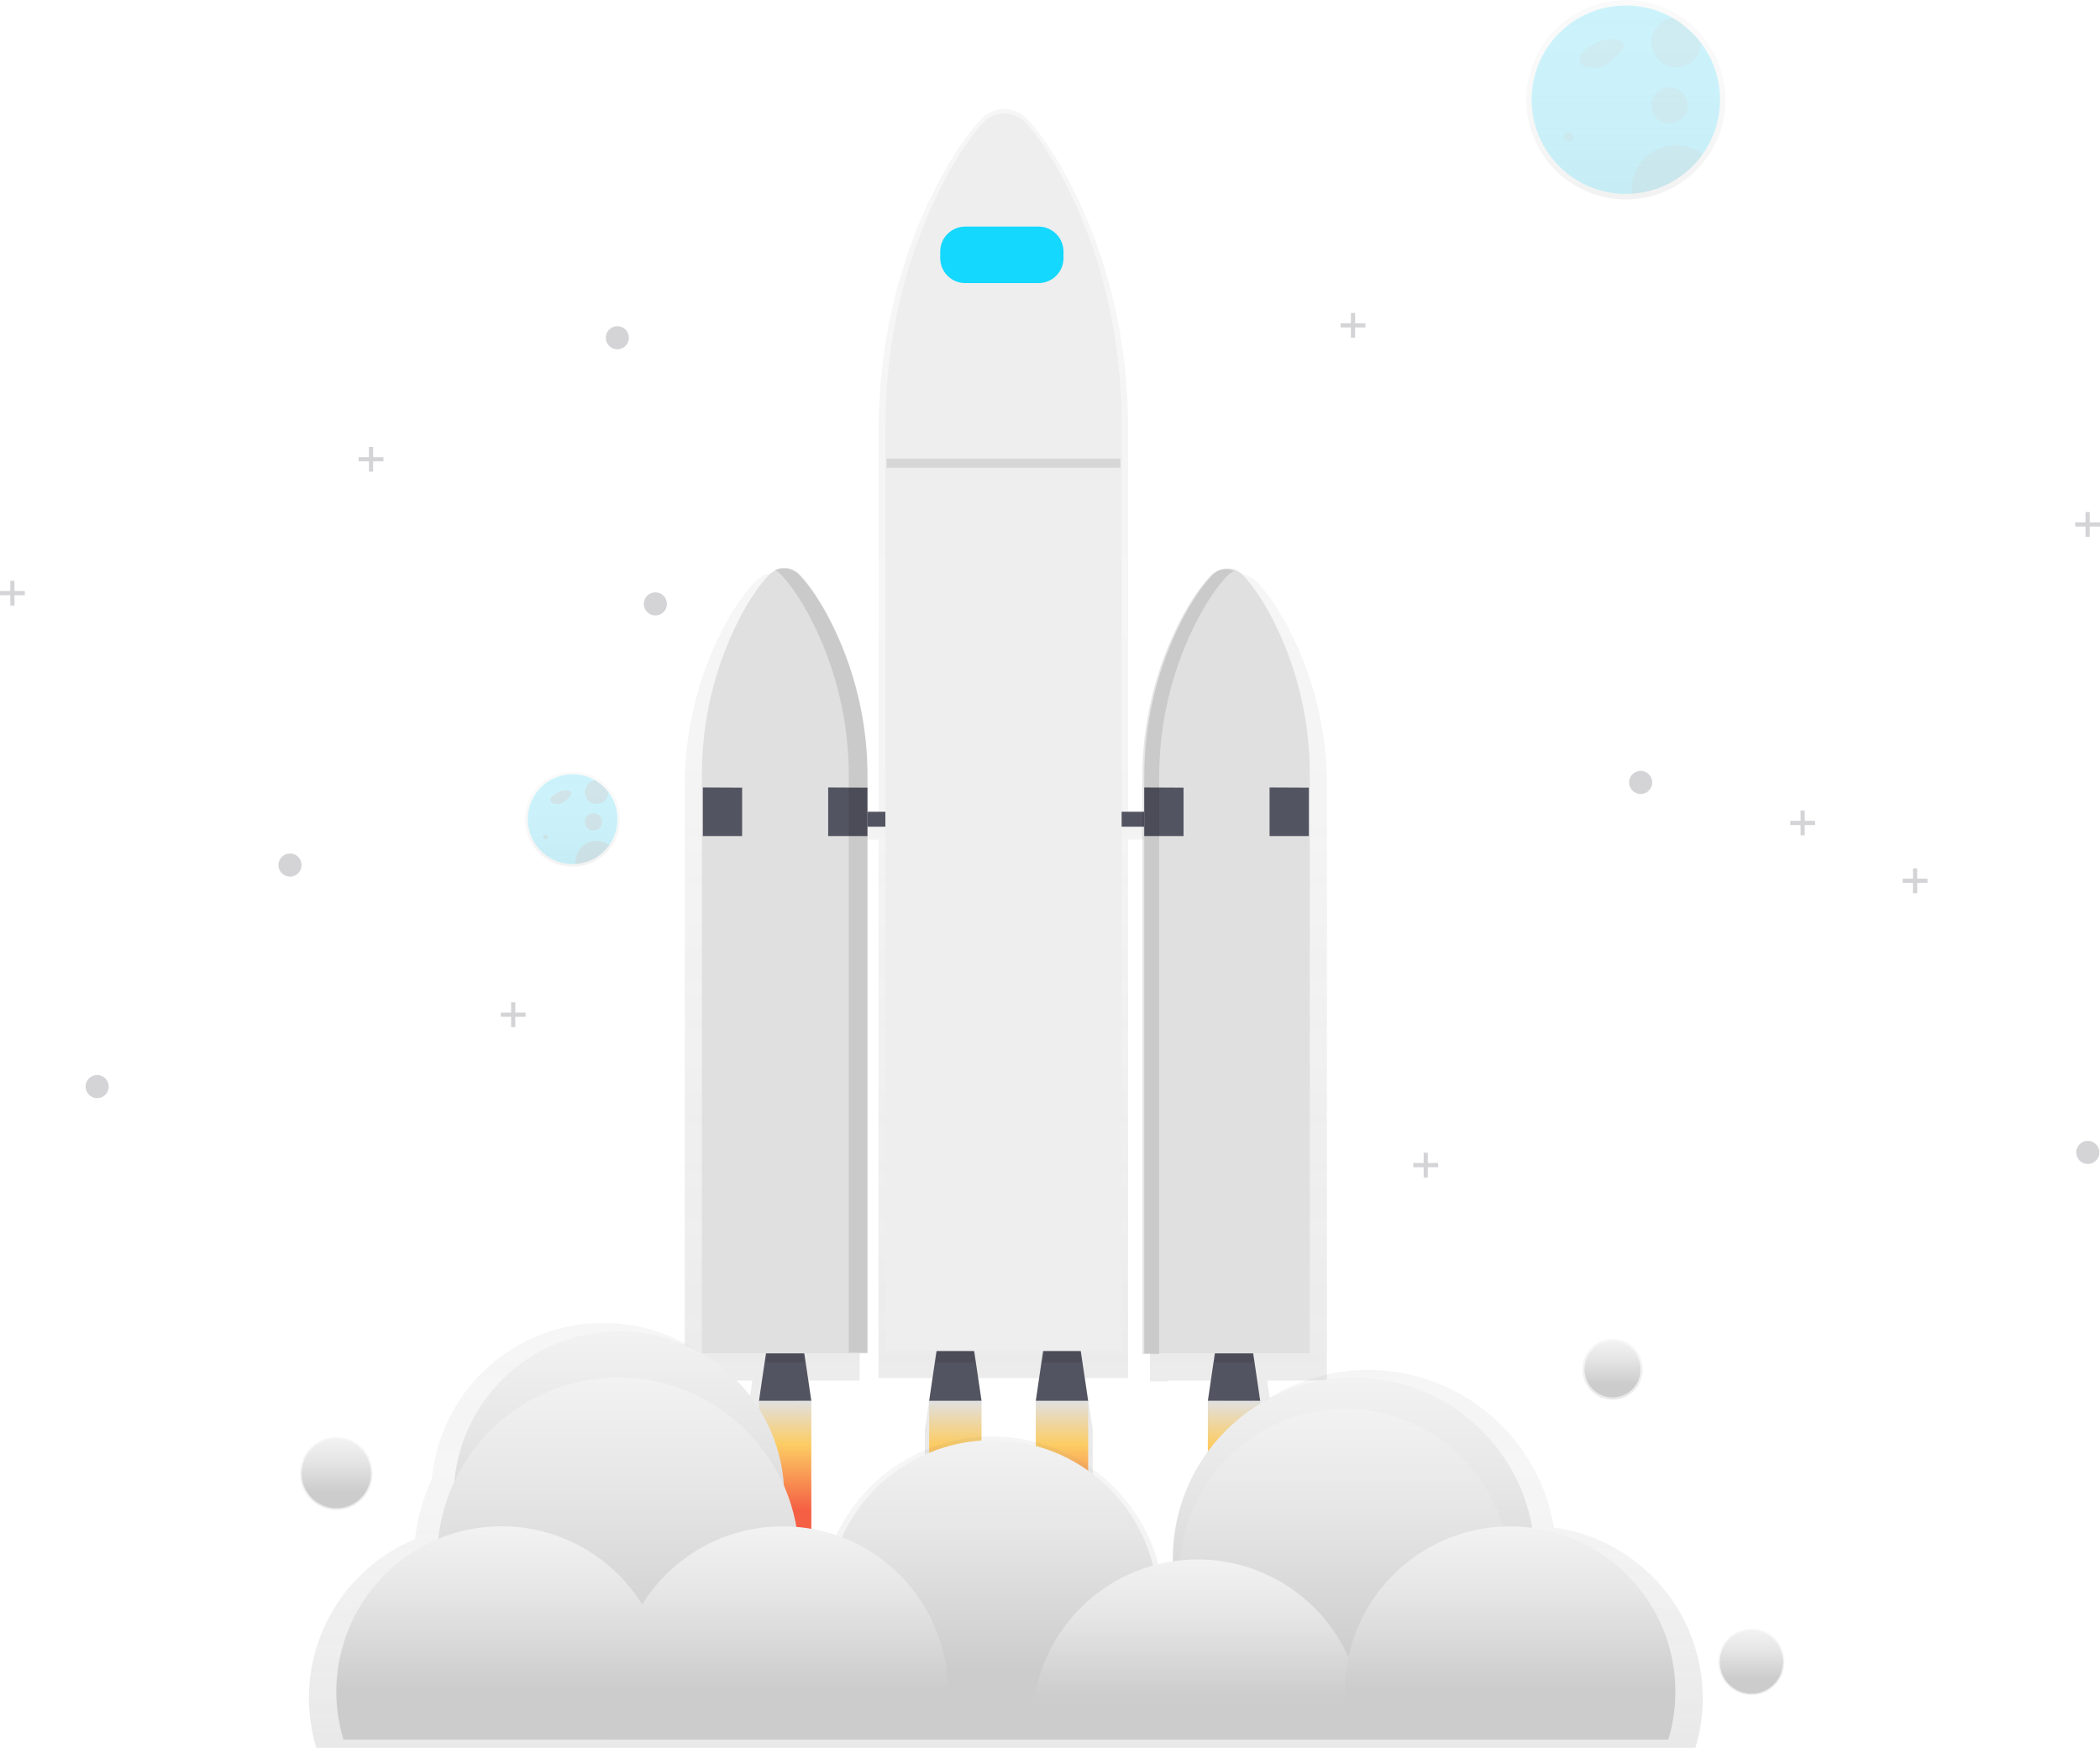
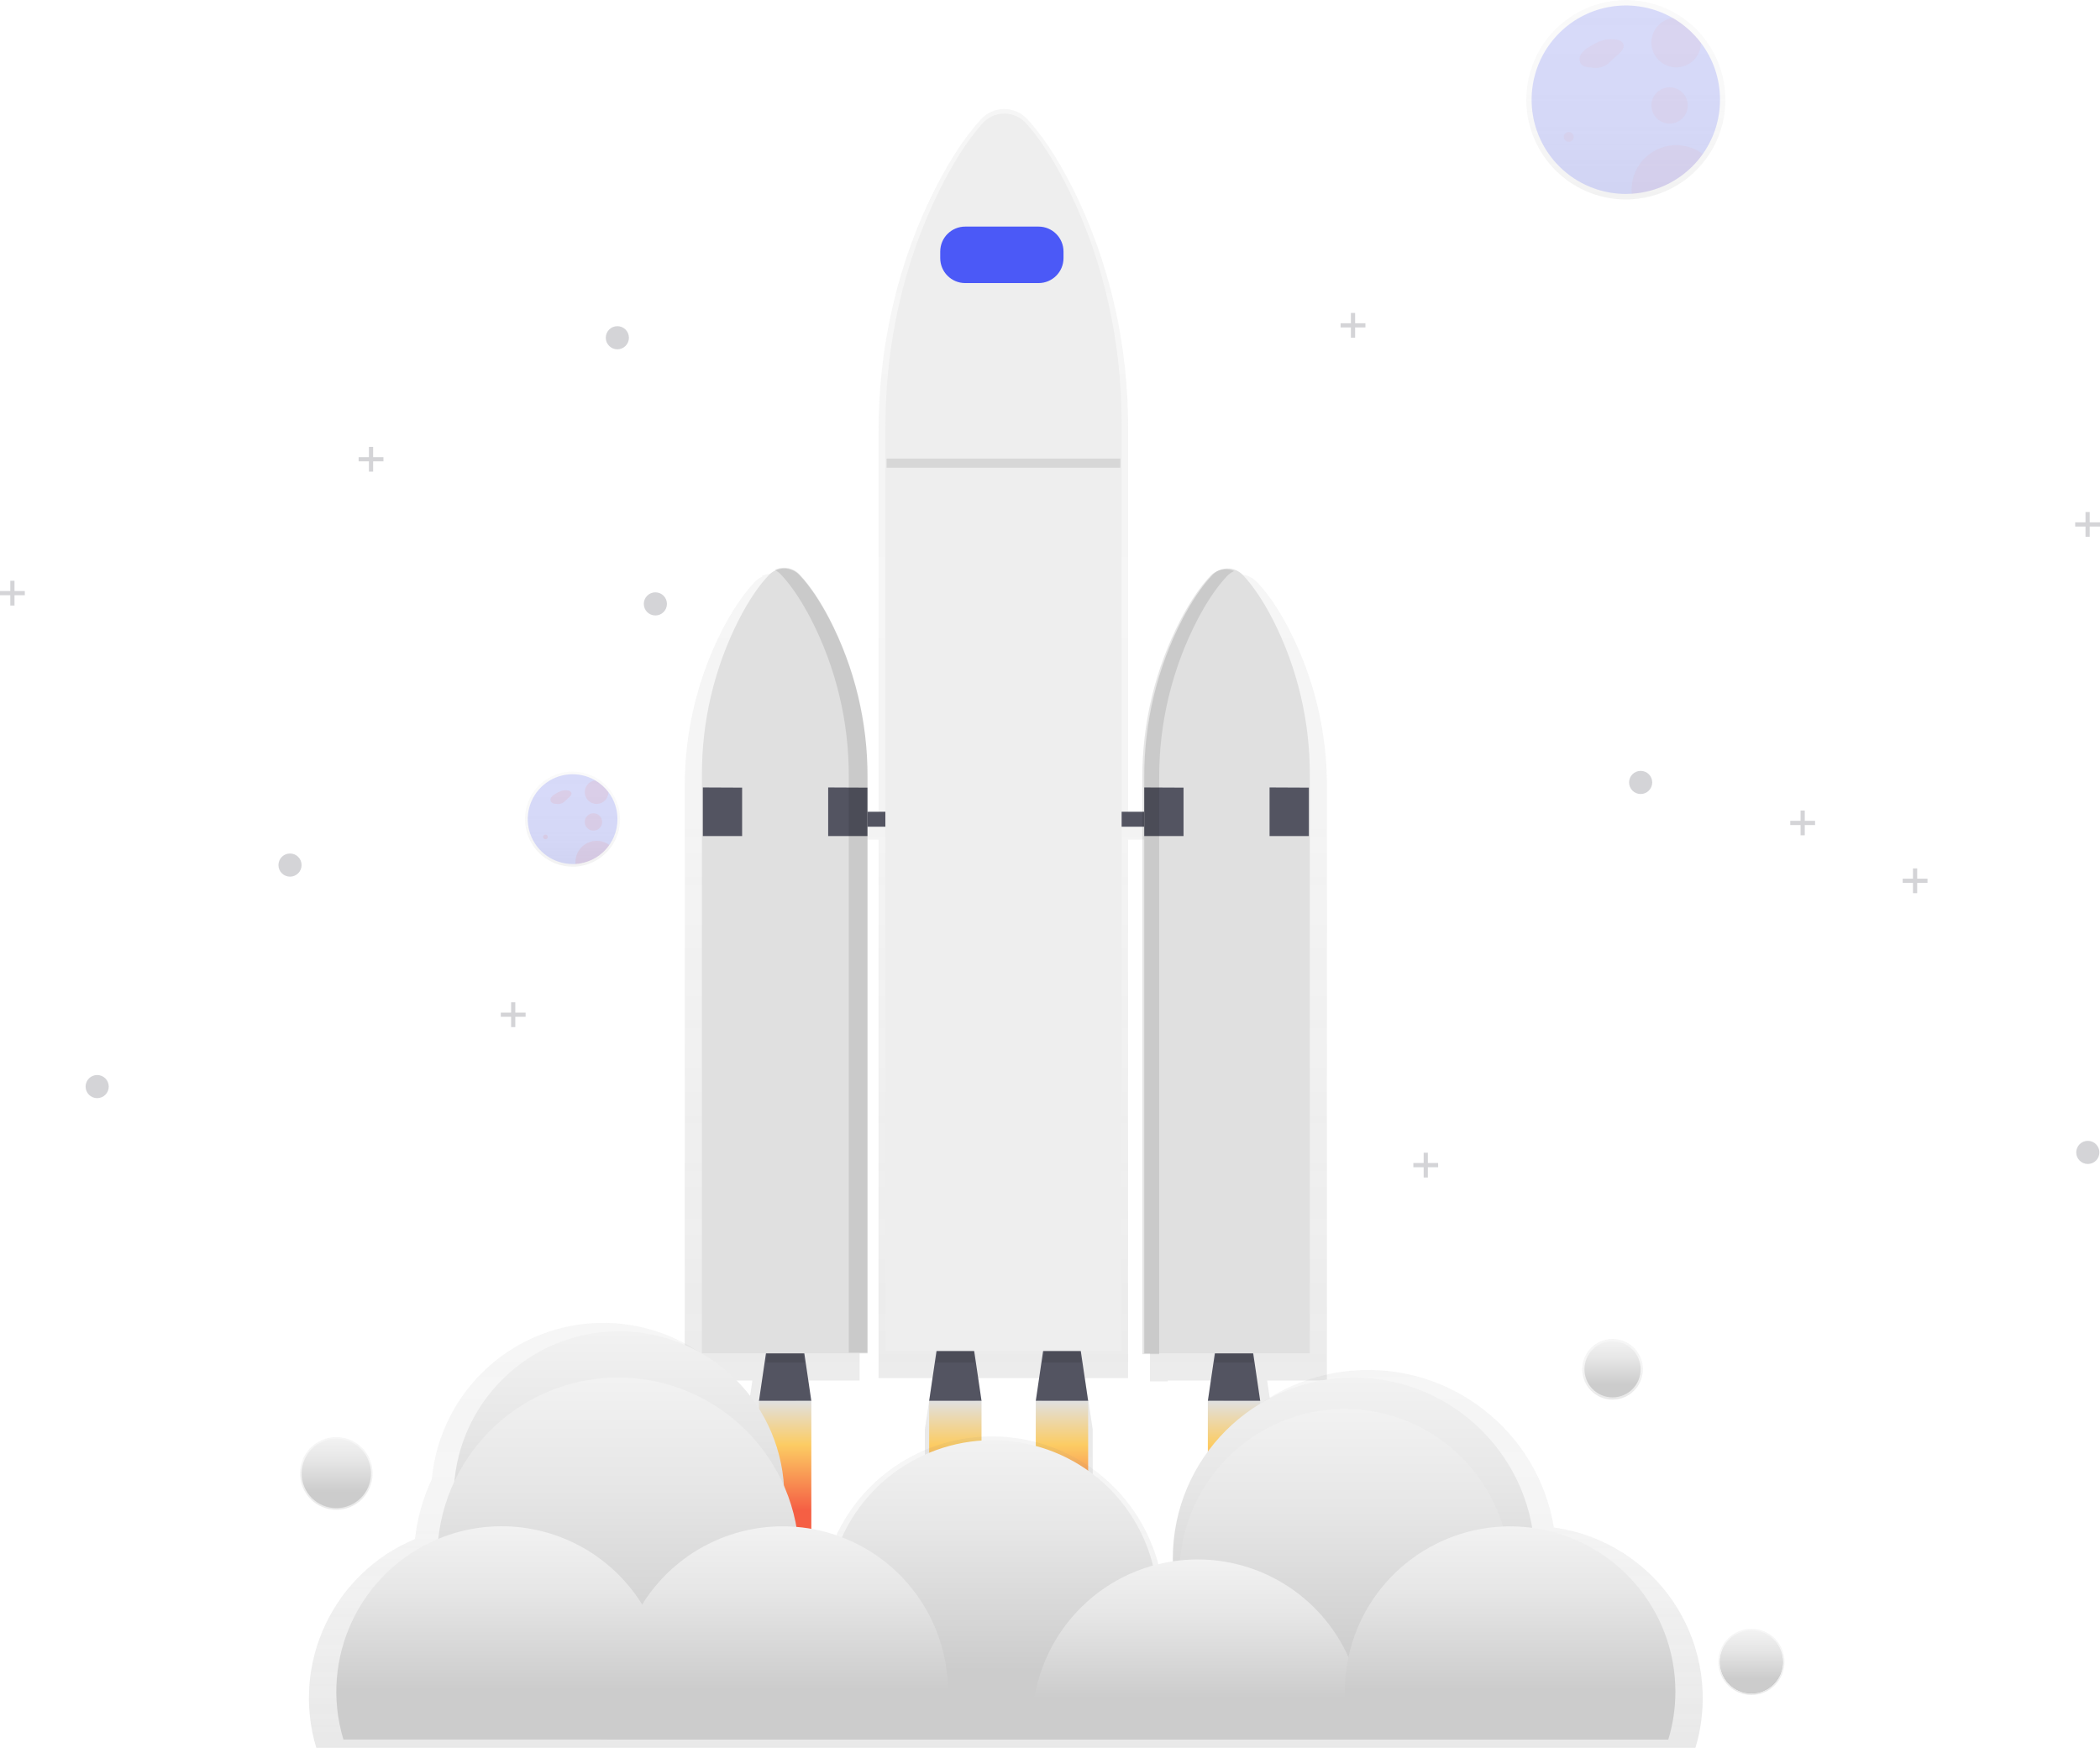
<svg xmlns="http://www.w3.org/2000/svg" xmlns:xlink="http://www.w3.org/1999/xlink" id="61f8f3fd-6b56-45c5-89f2-afa0c413a7fa" data-name="Layer 1" width="925.18" height="770.09" viewBox="0 0 925.18 770.09">
  <defs>
    <linearGradient id="f2b43956-505e-42fa-8271-42f9f0912862" x1="580.55" y1="759" x2="580.55" y2="113" gradientUnits="userSpaceOnUse">
      <stop offset="0" stop-color="gray" stop-opacity="0.25" />
      <stop offset="0.54" stop-color="gray" stop-opacity="0.12" />
      <stop offset="1" stop-color="gray" stop-opacity="0.1" />
    </linearGradient>
    <linearGradient id="93f39c8e-311a-4ffb-9b96-ec7d8ca6b5cd" x1="345.9" y1="617.2" x2="345.9" y2="679.83" gradientUnits="userSpaceOnUse">
      <stop offset="0" stop-color="#e0e0e0" />
      <stop offset="0.31" stop-color="#fccc63" />
      <stop offset="0.77" stop-color="#f55f44" />
    </linearGradient>
    <linearGradient id="f0b6c0c1-af46-47f0-89cc-f1295e85d837" x1="420.89" y1="617.2" x2="420.89" y2="679.83" xlink:href="#93f39c8e-311a-4ffb-9b96-ec7d8ca6b5cd" />
    <linearGradient id="835adc3d-9947-42f8-a8c1-90fc1375c35f" x1="467.86" y1="617.2" x2="467.86" y2="679.83" xlink:href="#93f39c8e-311a-4ffb-9b96-ec7d8ca6b5cd" />
    <linearGradient id="05d2e404-cee9-4ec4-9322-f8806c9b5d69" x1="543.67" y1="617.2" x2="543.67" y2="679.83" xlink:href="#93f39c8e-311a-4ffb-9b96-ec7d8ca6b5cd" />
    <linearGradient id="84020695-8aca-4fdc-a56d-10a85085e734" x1="580.55" y1="835.05" x2="580.55" y2="647.79" xlink:href="#f2b43956-505e-42fa-8271-42f9f0912862" />
    <linearGradient id="ee8b87cd-bc8a-4975-b833-23268ebbebf9" x1="272.71" y1="586.52" x2="272.71" y2="732.18" gradientUnits="userSpaceOnUse">
      <stop offset="0" stop-color="#f2f2f2" />
      <stop offset="0.31" stop-color="#e6e6e6" />
      <stop offset="0.77" stop-color="#ccc" />
    </linearGradient>
    <linearGradient id="93e0219e-fb1a-4fd7-ab06-cb9d2e8d46b6" x1="272.35" y1="606.91" x2="272.35" y2="766.41" xlink:href="#ee8b87cd-bc8a-4975-b833-23268ebbebf9" />
    <linearGradient id="eaf709e1-10fa-49af-93d3-e446f8f22d21" x1="596.45" y1="606.91" x2="596.45" y2="766.41" xlink:href="#ee8b87cd-bc8a-4975-b833-23268ebbebf9" />
    <linearGradient id="b99db109-4c8d-4947-bfd9-8341738d16d4" x1="592.44" y1="620.75" x2="592.44" y2="766.41" xlink:href="#ee8b87cd-bc8a-4975-b833-23268ebbebf9" />
    <linearGradient id="73d53186-09ce-4d56-8d1f-5ffca19f900f" x1="574.72" y1="699.54" x2="574.72" y2="831.37" xlink:href="#ee8b87cd-bc8a-4975-b833-23268ebbebf9" />
    <linearGradient id="f1bd4c24-bb4d-4277-a1fb-6bc8d7a55dfd" x1="482.23" y1="737.41" x2="482.23" y2="831.37" xlink:href="#ee8b87cd-bc8a-4975-b833-23268ebbebf9" />
    <linearGradient id="319244db-d860-4fad-863b-9a3a16f5944b" x1="665.03" y1="751.98" x2="665.03" y2="831.37" xlink:href="#ee8b87cd-bc8a-4975-b833-23268ebbebf9" />
    <linearGradient id="3a40aa9d-8c97-4785-a2ce-02f5c84266af" x1="802.69" y1="737.41" x2="802.69" y2="831.37" xlink:href="#ee8b87cd-bc8a-4975-b833-23268ebbebf9" />
    <linearGradient id="f3ea85b0-d529-430f-a5f3-7431de71f741" x1="358.41" y1="737.41" x2="358.41" y2="831.37" xlink:href="#ee8b87cd-bc8a-4975-b833-23268ebbebf9" />
    <linearGradient id="421cecf6-ea42-4f8e-95af-7dadfc0b5864" x1="710.43" y1="616.63" x2="710.43" y2="589.91" xlink:href="#f2b43956-505e-42fa-8271-42f9f0912862" />
    <linearGradient id="b76e450b-11c8-416c-a0eb-ba73061d2446" x1="710.43" y1="590.89" x2="710.43" y2="615.65" xlink:href="#ee8b87cd-bc8a-4975-b833-23268ebbebf9" />
    <linearGradient id="72df51fc-e37e-4ea5-a672-fa692e8e4323" x1="771.61" y1="746.75" x2="771.61" y2="717.62" xlink:href="#f2b43956-505e-42fa-8271-42f9f0912862" />
    <linearGradient id="7c061988-e8ee-45a9-b1b1-05af47469914" x1="771.61" y1="718.34" x2="771.61" y2="746.02" gradientUnits="userSpaceOnUse">
      <stop offset="0" stop-color="#f2f2f2" />
      <stop offset="0.31" stop-color="#e0e0e0" />
      <stop offset="0.77" stop-color="#b3b3b3" />
    </linearGradient>
    <linearGradient id="a0922416-7296-47ba-816d-5ff33eb958ea" x1="148.17" y1="665.16" x2="148.17" y2="633.14" xlink:href="#f2b43956-505e-42fa-8271-42f9f0912862" />
    <linearGradient id="63e85972-a6d1-4957-b932-816027d688a4" x1="148.17" y1="633.86" x2="148.17" y2="664.45" xlink:href="#ee8b87cd-bc8a-4975-b833-23268ebbebf9" />
    <linearGradient id="299d5e2e-be3b-4509-84b8-ec33c3786422" x1="853.67" y1="152.79" x2="853.67" y2="64.95" xlink:href="#f2b43956-505e-42fa-8271-42f9f0912862" />
    <linearGradient id="f866518d-8775-4843-b285-e9e24a2ef8da" x1="771.61" y1="718.34" x2="771.61" y2="746.02" xlink:href="#ee8b87cd-bc8a-4975-b833-23268ebbebf9" />
    <linearGradient id="20e3e192-3217-42d5-9266-898a1edf98f2" x1="389.67" y1="446.79" x2="389.67" y2="404.95" xlink:href="#f2b43956-505e-42fa-8271-42f9f0912862" />
  </defs>
  <g opacity="0.7">
    <path d="M722,411.58a150.57,150.57,0,0,0-17-70c-5.34-10.15-10.21-16.46-14-20.33A10,10,0,0,0,679.6,319a10.28,10.28,0,0,0-4,2.58c-5.07,5.25-9.65,12.19-13.65,19.58a151.15,151.15,0,0,0-17.87,71.92v15.06h-9.66v-175c0-36.68-8.21-72.87-24.29-105-7.62-15.21-14.57-24.66-19.92-30.47a13.81,13.81,0,0,0-20.76,0c-7.24,7.87-13.77,18.27-19.48,29.33-16.91,32.79-25.5,70-25.5,107.77V428.14h-8.35V412.36a151.15,151.15,0,0,0-17.87-71.92c-4-7.38-8.58-14.32-13.65-19.58A10,10,0,0,0,473,318.74l.35.19a10.31,10.31,0,0,0-3.26,2.28c-3.75,3.87-8.62,10.18-14,20.33a150.57,150.57,0,0,0-17,70V673.18h29.8l-3.25,21.51V759H490V694.69l-3.25-21.51h29.37V434.91h8.35v237.2h23.8l-3.42,22.57V759h24.37V694.69l-3.42-22.57h32.07l-3.42,22.57V759h24.37V694.69l-3.42-22.57h19V434.91h9.66V673.54h7.83v-.36h25.89l-3.25,21.51V759h24.37V694.69l-3.25-21.51H722Z" transform="translate(-137.41 -64.95)" fill="url(#f2b43956-505e-42fa-8271-42f9f0912862)" />
  </g>
  <polygon points="357.44 617.2 334.37 617.2 338.49 589.19 353.32 589.19 357.44 617.2" fill="#535461" />
  <g opacity="0.1">
    <polygon points="337.34 600.31 354.47 600.31 353.32 592.48 338.49 592.48 337.34 600.31" />
  </g>
  <polygon points="555.2 617.2 532.13 617.2 536.25 589.19 551.08 589.19 555.2 617.2" fill="#535461" />
  <g opacity="0.1">
    <polygon points="535.1 600.31 552.23 600.31 551.08 592.48 536.25 592.48 535.1 600.31" />
  </g>
  <polygon points="432.43 617.2 409.35 617.2 413.47 589.19 428.31 589.19 432.43 617.2" fill="#535461" />
  <g opacity="0.1">
    <polygon points="412.32 600.31 429.46 600.31 428.31 592.48 413.47 592.48 412.32 600.31" />
  </g>
  <polygon points="479.39 617.2 456.32 617.2 460.44 589.19 475.27 589.19 479.39 617.2" fill="#535461" />
  <g opacity="0.1">
    <polygon points="459.29 600.31 476.43 600.31 475.27 592.48 460.44 592.48 459.29 600.31" />
  </g>
  <rect x="357.44" y="357.64" width="164.8" height="6.59" fill="#535461" />
  <path d="M685.13,318.46a9.29,9.29,0,0,0-13.77,0c-4.8,5.11-9.13,11.87-12.92,19.06a150.58,150.58,0,0,0-16.91,70V661.21h72.93V406.47a150,150,0,0,0-16.11-68.21C693.29,328.38,688.68,322.23,685.13,318.46Z" transform="translate(-137.41 -64.95)" fill="#e0e0e0" />
  <path d="M476,318.46a9.29,9.29,0,0,1,13.77,0c4.8,5.11,9.13,11.87,12.92,19.06a150.58,150.58,0,0,1,16.91,70V661.21H446.65V406.47a150,150,0,0,1,16.11-68.21C467.81,328.38,472.42,322.23,476,318.46Z" transform="translate(-137.41 -64.95)" fill="#e0e0e0" />
  <polygon points="309.65 346.93 326.95 347.01 326.95 368.35 309.65 368.35 309.65 346.93" fill="#535461" />
  <polygon points="364.86 346.93 382.16 347.01 382.16 368.35 364.86 368.35 364.86 346.93" fill="#535461" />
  <polygon points="504.11 346.93 521.42 347.01 521.42 368.35 504.11 368.35 504.11 346.93" fill="#535461" />
  <polygon points="559.32 346.93 576.63 347.01 576.63 368.35 559.32 368.35 559.32 346.93" fill="#535461" />
  <g opacity="0.1">
    <path d="M502.66,337.19c-3.78-7.19-8.12-13.95-12.92-19.06a9.26,9.26,0,0,0-11-2.07,9.83,9.83,0,0,1,2.78,2.07c4.8,5.11,9.13,11.87,12.92,19.06a150.58,150.58,0,0,1,16.91,70V660.86h8.24V407.22A150.58,150.58,0,0,0,502.66,337.19Z" transform="translate(-137.41 -64.95)" />
  </g>
  <g opacity="0.1">
    <path d="M665,337.89c3.78-7.19,8.12-13.95,12.92-19.06a9.8,9.8,0,0,1,3.19-2.28,9.27,9.27,0,0,0-10.6,2.28c-4.8,5.11-9.13,11.87-12.92,19.06a150.58,150.58,0,0,0-16.91,70V661.56h7.42V407.93A150.58,150.58,0,0,1,665,337.89Z" transform="translate(-137.41 -64.95)" />
  </g>
  <rect x="334.37" y="617.2" width="23.07" height="62.62" fill="url(#93f39c8e-311a-4ffb-9b96-ec7d8ca6b5cd)" />
  <rect x="409.35" y="617.2" width="23.07" height="62.62" fill="url(#f0b6c0c1-af46-47f0-89cc-f1295e85d837)" />
  <rect x="456.32" y="617.2" width="23.07" height="62.62" fill="url(#835adc3d-9947-42f8-a8c1-90fc1375c35f)" />
  <rect x="532.13" y="617.2" width="23.07" height="62.62" fill="url(#05d2e404-cee9-4ec4-9322-f8806c9b5d69)" />
  <path d="M589.7,119.56a12.84,12.84,0,0,0-19.65,0c-6.85,7.66-13,17.79-18.44,28.57-16,31.94-24.14,68.19-24.14,104.95V660.17H631.56V251.44c0-35.72-7.77-71-23-102.21C601.35,134.42,594.77,125.22,589.7,119.56Z" transform="translate(-137.41 -64.95)" fill="#eee" />
-   <rect x="414.23" y="99.83" width="54.31" height="24.89" rx="11" ry="11" fill="#14d8fd" />
+   <rect x="414.23" y="99.83" width="54.31" height="24.89" rx="11" ry="11" fill="#4b59f7" />
  <g opacity="0.7">
    <path d="M822,737.93h0A83,83,0,0,0,657.12,752c0,.41,0,.81,0,1.22h0a76.61,76.61,0,0,0-9.1,1.95,75.84,75.84,0,0,0-142.6-12.91,75,75,0,0,0-20.92-4.78h0a82.38,82.38,0,0,0-5.71-18.85,75.8,75.8,0,0,0-151.12-2A82.45,82.45,0,0,0,320.25,743h0a75.88,75.88,0,0,0-43.49,92H884.34A75.86,75.86,0,0,0,822,737.93Z" transform="translate(-137.41 -64.95)" fill="url(#84020695-8aca-4fdc-a56d-10a85085e734)" />
  </g>
  <circle cx="272.71" cy="659.35" r="72.83" fill="url(#ee8b87cd-bc8a-4975-b833-23268ebbebf9)" />
  <circle cx="272.35" cy="686.66" r="79.75" fill="url(#93e0219e-fb1a-4fd7-ab06-cb9d2e8d46b6)" />
  <circle cx="596.45" cy="686.66" r="79.75" fill="url(#eaf709e1-10fa-49af-93d3-e446f8f22d21)" />
  <circle cx="592.44" cy="693.58" r="72.83" fill="url(#b99db109-4c8d-4947-bfd9-8341738d16d4)" />
  <path d="M647.55,772.37a72.7,72.7,0,0,1-30.12,59H532a72.86,72.86,0,1,1,115.54-59Z" transform="translate(-137.41 -64.95)" fill="url(#73d53186-09ce-4d56-8d1f-5ffca19f900f)" />
  <path d="M555.06,810.24a72.5,72.5,0,0,1-3.12,21.12H412.51a0,0,0,0,1,0-.05,72.83,72.83,0,0,1,69.28-93.9h.45q3.06,0,6.07.25a72.07,72.07,0,0,1,20.09,4.59A72.85,72.85,0,0,1,555.06,810.24Z" transform="translate(-137.41 -64.95)" fill="url(#f1bd4c24-bb4d-4277-a1fb-6bc8d7a55dfd)" />
  <path d="M737.87,824.81q0,3.27-.29,6.47a.18.18,0,0,1,0,.09H592.5c-.2-2.16-.3-4.35-.3-6.55a72.76,72.76,0,0,1,61.92-72A73.77,73.77,0,0,1,665,752c1.86,0,3.71.07,5.54.2a72.89,72.89,0,0,1,60.9,42.74c.3.66.59,1.33.86,2A72.48,72.48,0,0,1,737.87,824.81Z" transform="translate(-137.41 -64.95)" fill="url(#319244db-d860-4fad-863b-9a3a16f5944b)" />
  <path d="M875.52,810.24a72.5,72.5,0,0,1-3.12,21.12H733s0,0,0,0a73.29,73.29,0,0,1-1.87-34.54c.12-.63.24-1.27.38-1.89a72.86,72.86,0,0,1,71.22-57.51c2.29,0,4.54.1,6.77.32,1,.08,2,.2,3,.33A72.84,72.84,0,0,1,875.52,810.24Z" transform="translate(-137.41 -64.95)" fill="url(#3a40aa9d-8c97-4785-a2ce-02f5c84266af)" />
  <path d="M428.13,831.37c.24-.76.45-1.52.66-2.29A72.88,72.88,0,0,0,339,740a69.46,69.46,0,0,0-8.51,2.94,72.9,72.9,0,0,0-41.78,88.4H428.13Z" transform="translate(-137.41 -64.95)" fill="url(#f3ea85b0-d529-430f-a5f3-7431de71f741)" />
  <g opacity="0.7">
    <circle cx="710.43" cy="603.27" r="13.36" fill="url(#421cecf6-ea42-4f8e-95af-7dadfc0b5864)" />
  </g>
  <circle cx="710.43" cy="603.27" r="12.38" fill="url(#b76e450b-11c8-416c-a0eb-ba73061d2446)" />
  <g opacity="0.7">
    <circle cx="771.61" cy="732.18" r="14.57" fill="url(#72df51fc-e37e-4ea5-a672-fa692e8e4323)" />
  </g>
  <circle cx="771.61" cy="732.18" r="13.84" fill="url(#7c061988-e8ee-45a9-b1b1-05af47469914)" />
  <g opacity="0.7">
    <circle cx="148.17" cy="649.15" r="16.01" fill="url(#a0922416-7296-47ba-816d-5ff33eb958ea)" />
  </g>
  <circle cx="148.17" cy="649.15" r="15.29" fill="url(#63e85972-a6d1-4957-b932-816027d688a4)" />
  <g opacity="0.4">
    <path d="M888.73,82.42h0a44.33,44.33,0,0,0-13.08-11.58h0a43.92,43.92,0,1,0-22,82c.93,0,1.86,0,2.78-.09a43.91,43.91,0,0,0,32.28-70.28Z" transform="translate(-137.41 -64.95)" fill="url(#299d5e2e-be3b-4509-84b8-ec33c3786422)" />
  </g>
-   <path d="M895.18,108.87A41.51,41.51,0,0,1,856.3,150.3c-.87.06-1.75.09-2.63.09a41.51,41.51,0,1,1,20.76-77.47h0a41.9,41.9,0,0,1,12.37,10.95h0A41.3,41.3,0,0,1,895.18,108.87Z" transform="translate(-137.41 -64.95)" fill="#14d8fd" opacity="0.2" />
+   <path d="M895.18,108.87A41.51,41.51,0,0,1,856.3,150.3c-.87.06-1.75.09-2.63.09a41.51,41.51,0,1,1,20.76-77.47h0a41.9,41.9,0,0,1,12.37,10.95h0A41.3,41.3,0,0,1,895.18,108.87Z" transform="translate(-137.41 -64.95)" fill="#4b59f7" opacity="0.2" />
  <path d="M843.45,82.54a45.19,45.19,0,0,0-6.19,3.26,9.8,9.8,0,0,0-3.31,3,3.9,3.9,0,0,0-.08,4.23c1,1.38,3,1.6,4.67,1.69a8.86,8.86,0,0,0,8.48-2.8l3.57-3.24c1.24-1.12,2.6-2.67,2.06-4.25-.41-1.21-1.77-1.8-3-2a12.59,12.59,0,0,0-8.93,1.57" transform="translate(-137.41 -64.95)" fill="#f55f44" opacity="0.05" />
  <circle cx="691.13" cy="60.31" r="2.18" fill="#f55f44" opacity="0.05" />
  <circle cx="735.56" cy="46.47" r="8.01" fill="#f55f44" opacity="0.05" />
  <path d="M886.81,83.86h0a10.93,10.93,0,1,1-12.37-11h0A41.9,41.9,0,0,1,886.81,83.86Z" transform="translate(-137.41 -64.95)" fill="#f55f44" opacity="0.05" />
  <path d="M887.61,132.78A41.41,41.41,0,0,1,856.3,150.3c-.05-.57-.08-1.15-.08-1.73a19.67,19.67,0,0,1,31.39-15.79Z" transform="translate(-137.41 -64.95)" fill="#f55f44" opacity="0.05" />
  <circle cx="722.81" cy="344.72" r="5.1" fill="#535461" opacity="0.25" />
  <circle cx="42.81" cy="478.72" r="5.1" fill="#535461" opacity="0.25" />
  <circle cx="919.81" cy="507.72" r="5.1" fill="#535461" opacity="0.25" />
  <circle cx="288.73" cy="266.06" r="5.1" fill="#535461" opacity="0.25" />
  <circle cx="271.98" cy="148.8" r="5.1" fill="#535461" opacity="0.25" />
  <circle cx="127.77" cy="381.13" r="5.1" fill="#535461" opacity="0.25" />
  <polygon points="849.18 387.12 844.64 387.12 844.64 382.59 842.79 382.59 842.79 387.12 838.25 387.12 838.25 388.98 842.79 388.98 842.79 393.51 844.64 393.51 844.64 388.98 849.18 388.98 849.18 387.12" fill="#535461" opacity="0.25" />
  <polygon points="925.18 230.12 920.64 230.12 920.64 225.59 918.79 225.59 918.79 230.12 914.25 230.12 914.25 231.98 918.79 231.98 918.79 236.51 920.64 236.51 920.64 231.98 925.18 231.98 925.18 230.12" fill="#535461" opacity="0.25" />
  <polygon points="601.55 142.41 597.01 142.41 597.01 137.87 595.16 137.87 595.16 142.41 590.62 142.41 590.62 144.26 595.16 144.26 595.16 148.8 597.01 148.8 597.01 144.26 601.55 144.26 601.55 142.41" fill="#535461" opacity="0.25" />
  <polygon points="799.65 361.63 795.11 361.63 795.11 357.1 793.26 357.1 793.26 361.63 788.73 361.63 788.73 363.49 793.26 363.49 793.26 368.02 795.11 368.02 795.11 363.49 799.65 363.49 799.65 361.63" fill="#535461" opacity="0.25" />
  <polygon points="633.59 512.39 629.06 512.39 629.06 507.86 627.21 507.86 627.21 512.39 622.67 512.39 622.67 514.25 627.21 514.25 627.21 518.78 629.06 518.78 629.06 514.25 633.59 514.25 633.59 512.39" fill="#535461" opacity="0.25" />
  <polygon points="168.93 201.4 164.39 201.4 164.39 196.87 162.54 196.87 162.54 201.4 158 201.4 158 203.25 162.54 203.25 162.54 207.79 164.39 207.79 164.39 203.25 168.93 203.25 168.93 201.4" fill="#535461" opacity="0.25" />
  <polygon points="10.93 260.4 6.39 260.4 6.39 255.87 4.54 255.87 4.54 260.4 0 260.4 0 262.25 4.54 262.25 4.54 266.79 6.39 266.79 6.39 262.25 10.93 262.25 10.93 260.4" fill="#535461" opacity="0.25" />
  <polygon points="231.56 446.12 227.02 446.12 227.02 441.58 225.17 441.58 225.17 446.12 220.64 446.12 220.64 447.97 225.17 447.97 225.17 452.51 227.02 452.51 227.02 447.97 231.56 447.97 231.56 446.12" fill="#535461" opacity="0.25" />
  <circle cx="771.61" cy="732.18" r="13.84" fill="url(#f866518d-8775-4843-b285-e9e24a2ef8da)" />
  <g opacity="0.4">
    <path d="M406.37,413.27h0a21.11,21.11,0,0,0-6.23-5.52h0a20.92,20.92,0,1,0-10.46,39c.44,0,.89,0,1.32,0a20.92,20.92,0,0,0,15.37-33.47Z" transform="translate(-137.41 -64.95)" fill="url(#20e3e192-3217-42d5-9266-898a1edf98f2)" />
  </g>
-   <path d="M409.44,425.87a19.77,19.77,0,0,1-18.52,19.73c-.41,0-.83,0-1.25,0a19.77,19.77,0,1,1,9.89-36.9h0a20,20,0,0,1,5.89,5.21h0A19.67,19.67,0,0,1,409.44,425.87Z" transform="translate(-137.41 -64.95)" fill="#14d8fd" opacity="0.2" />
+   <path d="M409.44,425.87a19.77,19.77,0,0,1-18.52,19.73c-.41,0-.83,0-1.25,0a19.77,19.77,0,1,1,9.89-36.9h0a20,20,0,0,1,5.89,5.21h0A19.67,19.67,0,0,1,409.44,425.87Z" transform="translate(-137.41 -64.95)" fill="#4b59f7" opacity="0.2" />
  <path d="M384.8,413.33a21.52,21.52,0,0,0-3,1.55,4.67,4.67,0,0,0-1.58,1.41,1.86,1.86,0,0,0,0,2,2.83,2.83,0,0,0,2.22.8,4.22,4.22,0,0,0,4-1.33l1.7-1.54c.59-.54,1.24-1.27,1-2a1.79,1.79,0,0,0-1.44-1,6,6,0,0,0-4.25.75" transform="translate(-137.41 -64.95)" fill="#f55f44" opacity="0.1" />
  <circle cx="240.29" cy="368.72" r="1.04" fill="#f55f44" opacity="0.1" />
  <circle cx="261.45" cy="362.13" r="3.82" fill="#f55f44" opacity="0.1" />
  <path d="M405.45,414h0a5.2,5.2,0,1,1-5.89-5.22h0A20,20,0,0,1,405.45,414Z" transform="translate(-137.41 -64.95)" fill="#f55f44" opacity="0.1" />
  <path d="M405.84,437.26a19.72,19.72,0,0,1-14.91,8.35c0-.27,0-.55,0-.83a9.37,9.37,0,0,1,15-7.52Z" transform="translate(-137.41 -64.95)" fill="#f55f44" opacity="0.1" />
  <g opacity="0.1">
    <rect x="390.59" y="202.05" width="103" height="4" />
  </g>
</svg>
